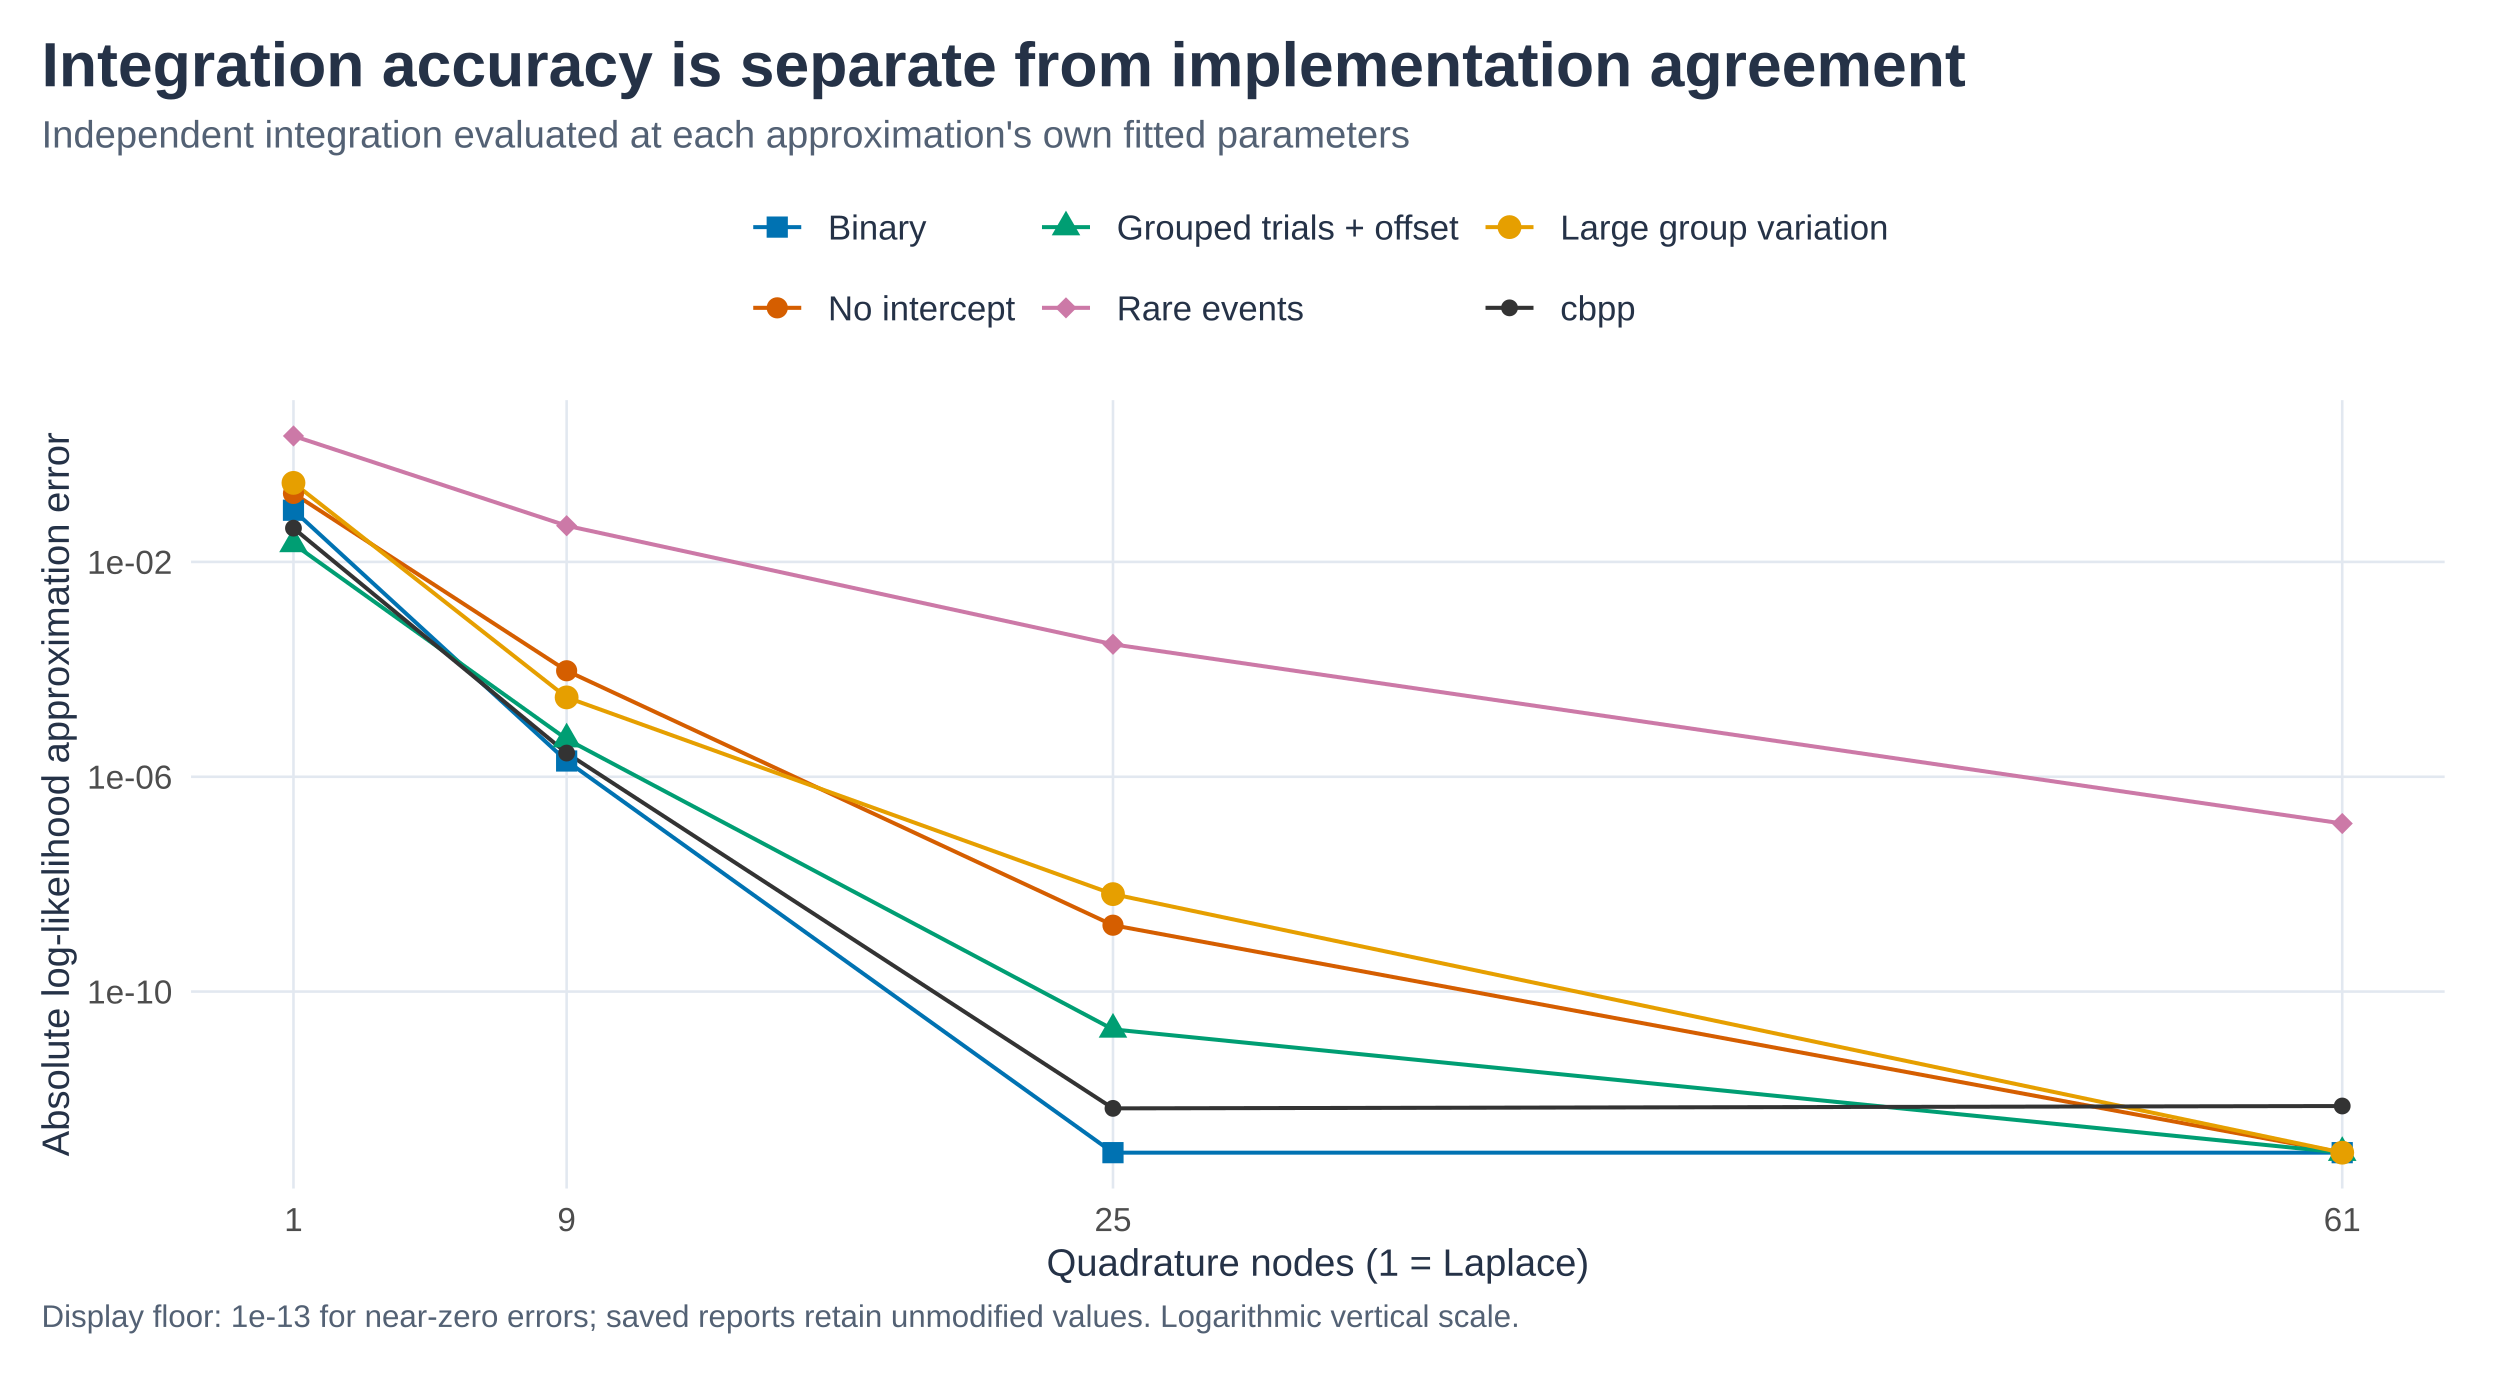
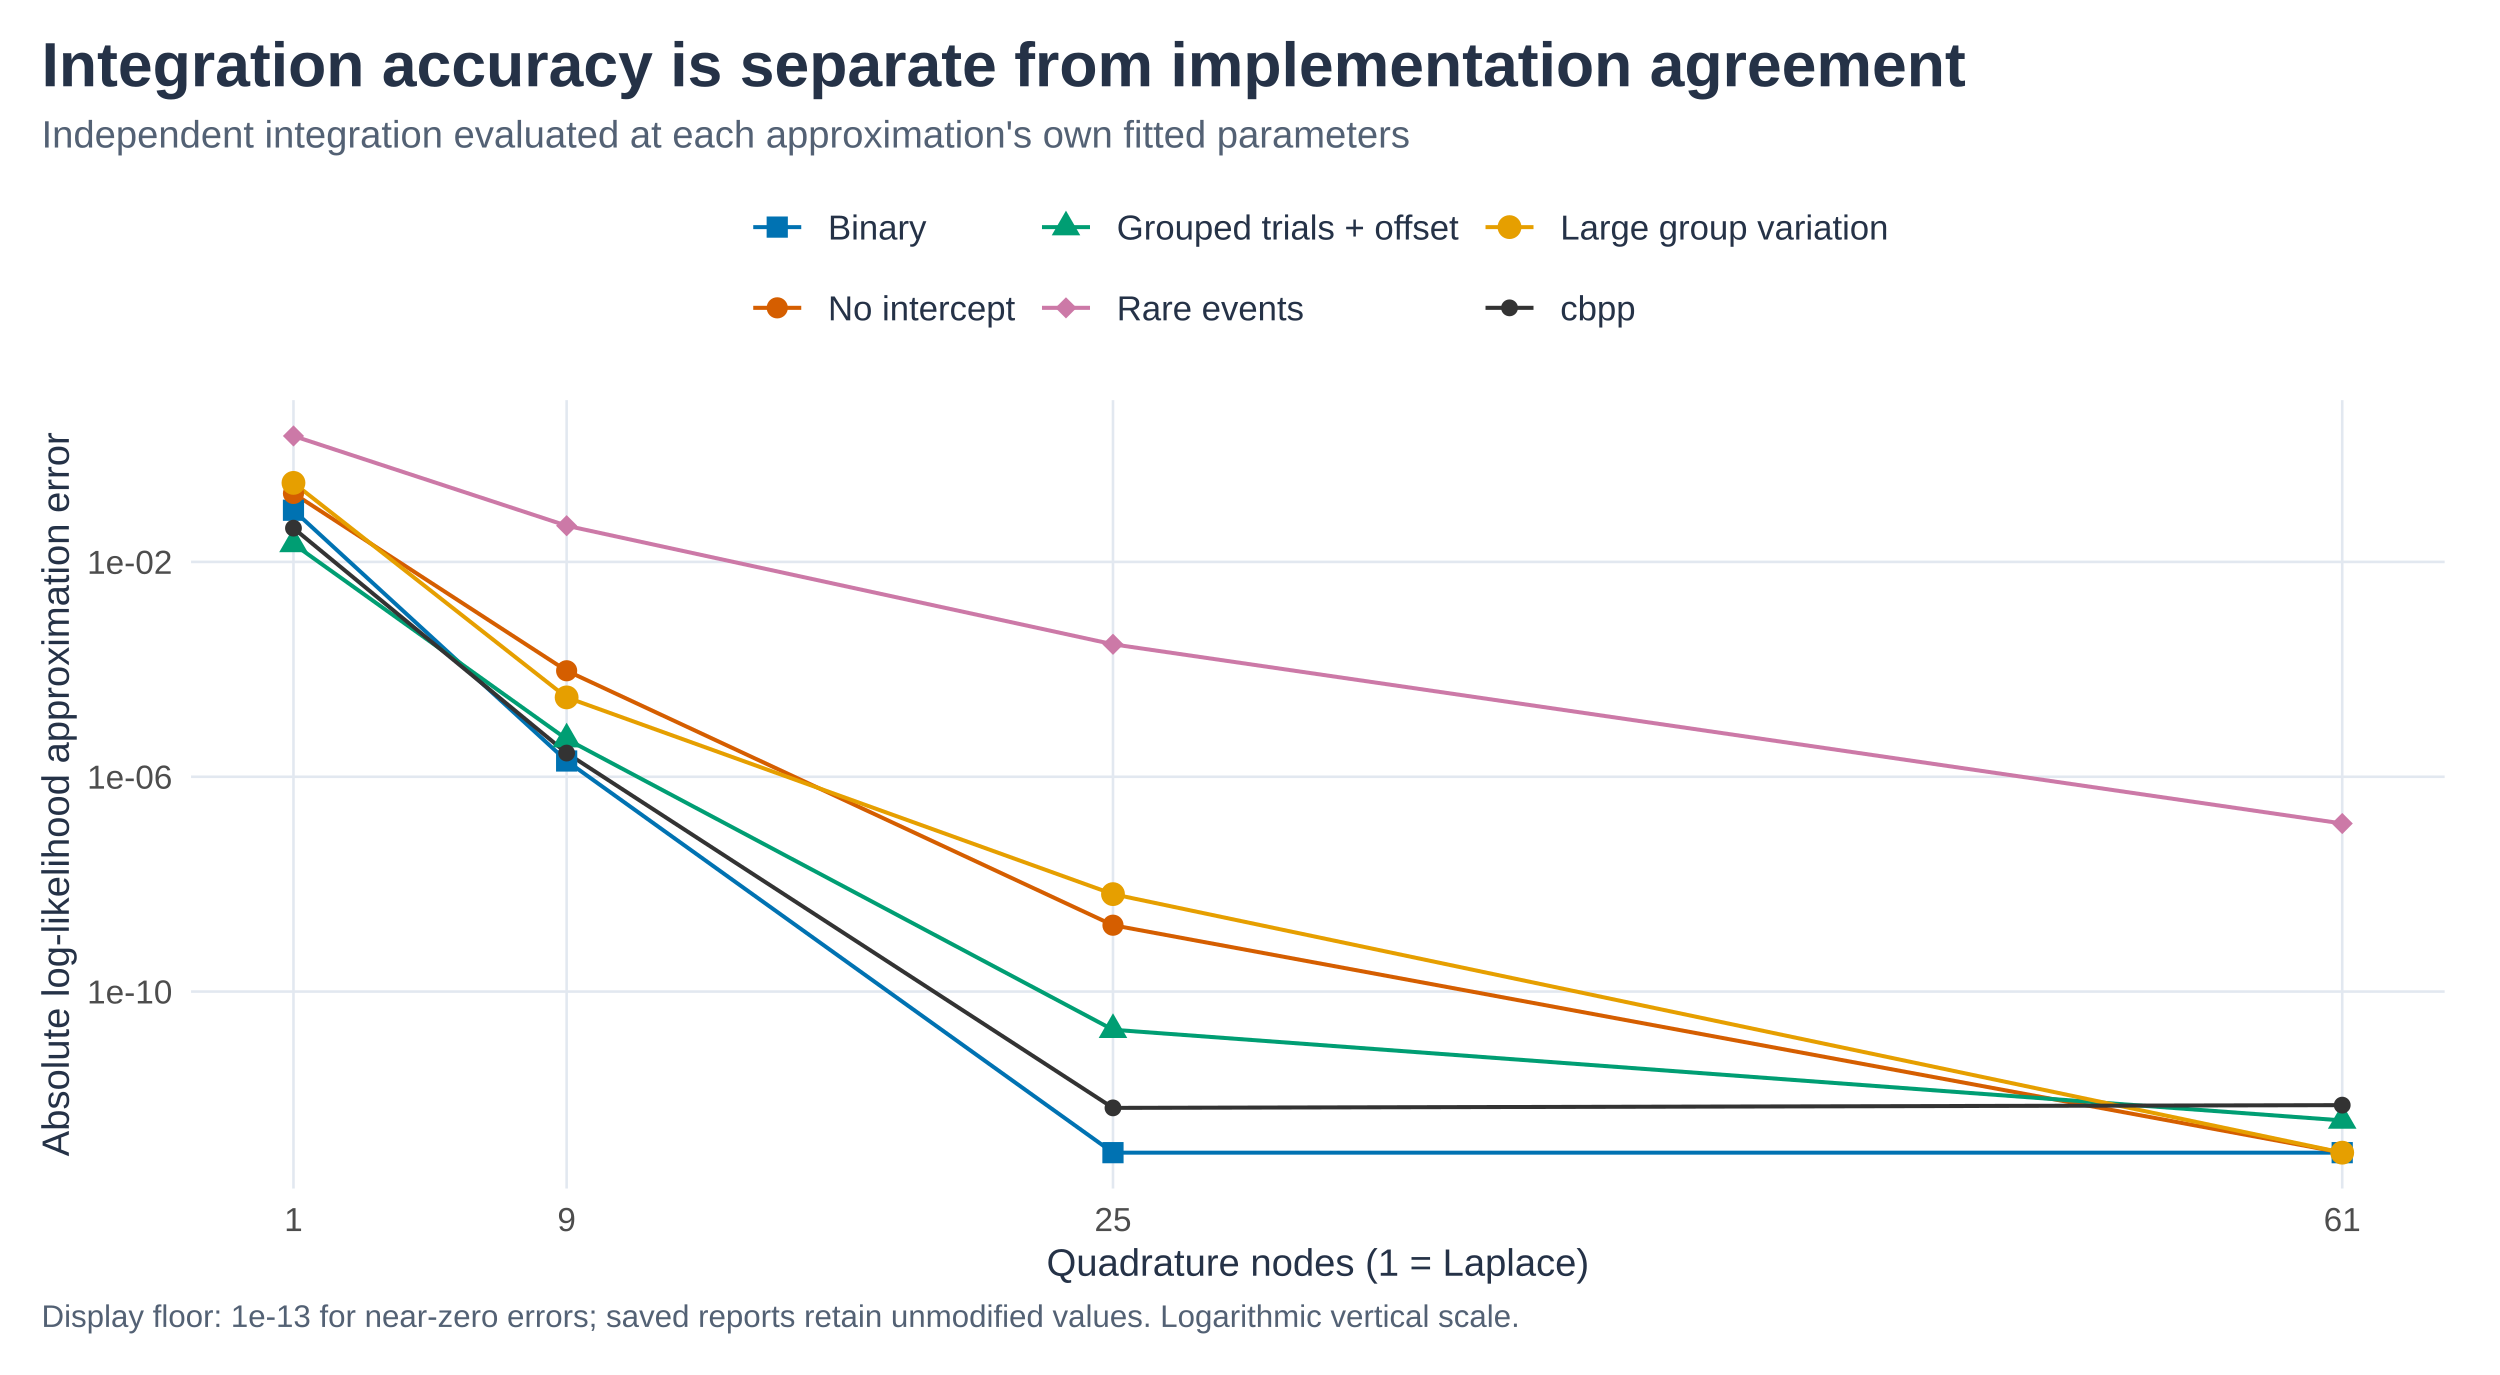
<svg xmlns="http://www.w3.org/2000/svg" role="img" aria-labelledby="logistic-mixed-integration-error-accessible-title" width="720.00pt" height="396.00pt" viewBox="0 0 720.00 396.00">
  <g class="svglite">
    <defs>
      <style type="text/css">
    .svglite line, .svglite polyline, .svglite polygon, .svglite path, .svglite rect, .svglite circle {
      fill: none;
      stroke: #000000;
      stroke-linecap: round;
      stroke-linejoin: round;
      stroke-miterlimit: 10.00;
    }
    .svglite text {
      white-space: pre;
    }
    .svglite g.glyphgroup path {
      fill: inherit;
      stroke: none;
    }
  </style>
    </defs>
    <rect width="100%" height="100%" style="stroke: none; fill: #FFFFFF;" />
    <defs>
      <clipPath id="cpMC4wMHw3MjAuMDB8MC4wMHwzOTYuMDA=">
        <rect x="0.00" y="0.00" width="720.00" height="396.00" />
      </clipPath>
    </defs>
    <g clip-path="url(#cpMC4wMHw3MjAuMDB8MC4wMHwzOTYuMDA=)">
      <rect x="0.00" y="0" width="720.00" height="396.00" style="stroke-width: 1.16; stroke: none; fill: #FFFFFF;" />
    </g>
    <defs>
      <clipPath id="cpNTUuMDJ8NzA0LjA2fDExNS4yNHwzNDIuMjk=">
        <rect x="55.02" y="115.24" width="649.04" height="227.05" />
      </clipPath>
    </defs>
    <g clip-path="url(#cpNTUuMDJ8NzA0LjA2fDExNS4yNHwzNDIuMjk=)">
      <polyline points="55.02,285.57 704.06,285.57 " style="stroke-width: 0.75; stroke: #E2E8F0; stroke-linecap: butt;" />
      <polyline points="55.02,223.70 704.06,223.70 " style="stroke-width: 0.75; stroke: #E2E8F0; stroke-linecap: butt;" />
      <polyline points="55.02,161.83 704.06,161.83 " style="stroke-width: 0.75; stroke: #E2E8F0; stroke-linecap: butt;" />
      <polyline points="84.52,342.29 84.52,115.24 " style="stroke-width: 0.75; stroke: #E2E8F0; stroke-linecap: butt;" />
      <polyline points="163.19,342.29 163.19,115.24 " style="stroke-width: 0.75; stroke: #E2E8F0; stroke-linecap: butt;" />
      <polyline points="320.54,342.29 320.54,115.24 " style="stroke-width: 0.75; stroke: #E2E8F0; stroke-linecap: butt;" />
      <polyline points="674.56,342.29 674.56,115.24 " style="stroke-width: 0.75; stroke: #E2E8F0; stroke-linecap: butt;" />
      <polyline points="84.52,146.95 163.19,219.16 320.54,331.97 674.56,331.97 " style="stroke-width: 1.16; stroke: #0072B2; stroke-linecap: butt;" />
      <polyline points="84.52,142.11 163.19,193.18 320.54,266.46 674.56,331.97 " style="stroke-width: 1.16; stroke: #D55E00; stroke-linecap: butt;" />
-       <polyline points="84.52,156.66 163.19,212.87 320.54,296.47 674.56,331.97 " style="stroke-width: 1.16; stroke: #009E73; stroke-linecap: butt;" />
+       <polyline points="84.52,156.66 163.19,212.87 320.54,296.57 674.56,322.69 " style="stroke-width: 1.16; stroke: #009E73; stroke-linecap: butt;" />
      <polyline points="84.52,125.56 163.19,151.41 320.54,185.56 674.56,237.17 " style="stroke-width: 1.16; stroke: #CC79A7; stroke-linecap: butt;" />
      <polyline points="84.52,139.07 163.19,200.85 320.54,257.51 674.56,331.97 " style="stroke-width: 1.16; stroke: #E69F00; stroke-linecap: butt;" />
-       <polyline points="84.52,152.11 163.19,216.88 320.54,319.21 674.56,318.53 " style="stroke-width: 1.16; stroke: #333333; stroke-linecap: butt;" />
+       <polyline points="84.52,152.11 163.19,216.88 320.54,319.07 674.56,318.28 " style="stroke-width: 1.16; stroke: #333333; stroke-linecap: butt;" />
      <polygon points="81.47,150.00 87.57,150.00 87.57,143.89 81.47,143.89 " style="stroke-width: 0.77; stroke: none; fill: #0072B2;" />
      <polygon points="160.14,222.22 166.25,222.22 166.25,216.11 160.14,216.11 " style="stroke-width: 0.77; stroke: none; fill: #0072B2;" />
      <polygon points="317.48,335.02 323.59,335.02 323.59,328.91 317.48,328.91 " style="stroke-width: 0.77; stroke: none; fill: #0072B2;" />
      <polygon points="671.50,335.02 677.61,335.02 677.61,328.91 671.50,328.91 " style="stroke-width: 0.77; stroke: none; fill: #0072B2;" />
      <circle cx="84.52" cy="142.11" r="3.05" style="stroke-width: 0.77; stroke: none; fill: #D55E00;" />
      <circle cx="163.19" cy="193.18" r="3.05" style="stroke-width: 0.77; stroke: none; fill: #D55E00;" />
      <circle cx="320.54" cy="266.46" r="3.05" style="stroke-width: 0.77; stroke: none; fill: #D55E00;" />
      <circle cx="674.56" cy="331.97" r="3.05" style="stroke-width: 0.77; stroke: none; fill: #D55E00;" />
      <polygon points="84.52,151.91 88.63,159.03 80.41,159.03 " style="stroke-width: 0.77; stroke: none; fill: #009E73;" />
      <polygon points="163.19,208.12 167.31,215.25 159.08,215.25 " style="stroke-width: 0.77; stroke: none; fill: #009E73;" />
-       <polygon points="320.54,291.72 324.65,298.85 316.42,298.85 " style="stroke-width: 0.77; stroke: none; fill: #009E73;" />
-       <polygon points="674.56,327.22 678.67,334.34 670.44,334.34 " style="stroke-width: 0.77; stroke: none; fill: #009E73;" />
+       <polygon points="320.54,291.82 324.65,298.94 316.42,298.94 " style="stroke-width: 0.77; stroke: none; fill: #009E73;" />
+       <polygon points="674.56,317.94 678.67,325.07 670.44,325.07 " style="stroke-width: 0.77; stroke: none; fill: #009E73;" />
      <polygon points="81.47,125.56 84.52,122.50 87.57,125.56 84.52,128.61 " style="stroke-width: 0.77; stroke: none; fill: #CC79A7;" />
      <polygon points="160.14,151.41 163.19,148.35 166.25,151.41 163.19,154.46 " style="stroke-width: 0.77; stroke: none; fill: #CC79A7;" />
      <polygon points="317.48,185.56 320.54,182.50 323.59,185.56 320.54,188.61 " style="stroke-width: 0.77; stroke: none; fill: #CC79A7;" />
      <polygon points="671.50,237.17 674.56,234.12 677.61,237.17 674.56,240.23 " style="stroke-width: 0.77; stroke: none; fill: #CC79A7;" />
      <circle cx="84.52" cy="139.07" r="3.05" style="stroke-width: 0.77; stroke: #E69F00; fill: #E69F00;" />
      <circle cx="163.19" cy="200.85" r="3.05" style="stroke-width: 0.77; stroke: #E69F00; fill: #E69F00;" />
      <circle cx="320.54" cy="257.51" r="3.05" style="stroke-width: 0.77; stroke: #E69F00; fill: #E69F00;" />
      <circle cx="674.56" cy="331.97" r="3.05" style="stroke-width: 0.77; stroke: #E69F00; fill: #E69F00;" />
      <circle cx="84.52" cy="152.11" r="2.04" style="stroke-width: 0.77; stroke: #333333; fill: #333333;" />
      <circle cx="163.19" cy="216.88" r="2.04" style="stroke-width: 0.77; stroke: #333333; fill: #333333;" />
-       <circle cx="320.54" cy="319.21" r="2.04" style="stroke-width: 0.77; stroke: #333333; fill: #333333;" />
-       <circle cx="674.56" cy="318.53" r="2.04" style="stroke-width: 0.77; stroke: #333333; fill: #333333;" />
+       <circle cx="320.54" cy="319.07" r="2.04" style="stroke-width: 0.77; stroke: #333333; fill: #333333;" />
+       <circle cx="674.56" cy="318.28" r="2.04" style="stroke-width: 0.77; stroke: #333333; fill: #333333;" />
    </g>
    <g clip-path="url(#cpMC4wMHw3MjAuMDB8MC4wMHwzOTYuMDA=)">
      <text x="49.64" y="289.00" text-anchor="end" style="font-size: 9.60px;fill: #4D4D4D; font-family: &quot;Arial&quot;;" textLength="24.50px" lengthAdjust="spacingAndGlyphs">1e-10</text>
      <text x="49.64" y="227.13" text-anchor="end" style="font-size: 9.60px;fill: #4D4D4D; font-family: &quot;Arial&quot;;" textLength="24.50px" lengthAdjust="spacingAndGlyphs">1e-06</text>
      <text x="49.64" y="165.26" text-anchor="end" style="font-size: 9.60px;fill: #4D4D4D; font-family: &quot;Arial&quot;;" textLength="24.50px" lengthAdjust="spacingAndGlyphs">1e-02</text>
      <text x="84.52" y="354.54" text-anchor="middle" style="font-size: 9.60px;fill: #4D4D4D; font-family: &quot;Arial&quot;;" textLength="5.33px" lengthAdjust="spacingAndGlyphs">1</text>
      <text x="163.19" y="354.54" text-anchor="middle" style="font-size: 9.60px;fill: #4D4D4D; font-family: &quot;Arial&quot;;" textLength="5.33px" lengthAdjust="spacingAndGlyphs">9</text>
      <text x="320.54" y="354.54" text-anchor="middle" style="font-size: 9.60px;fill: #4D4D4D; font-family: &quot;Arial&quot;;" textLength="10.66px" lengthAdjust="spacingAndGlyphs">25</text>
      <text x="674.56" y="354.54" text-anchor="middle" style="font-size: 9.60px;fill: #4D4D4D; font-family: &quot;Arial&quot;;" textLength="10.66px" lengthAdjust="spacingAndGlyphs">61</text>
      <text x="379.54" y="367.42" text-anchor="middle" style="font-size: 11.00px;fill: #253247; font-family: &quot;Arial&quot;;" textLength="156.36px" lengthAdjust="spacingAndGlyphs">Quadrature nodes (1 = Laplace)</text>
      <text transform="translate(19.83,228.76) rotate(-90)" text-anchor="middle" style="font-size: 11.00px;fill: #253247; font-family: &quot;Arial&quot;;" textLength="208.59px" lengthAdjust="spacingAndGlyphs">Absolute log-likelihood approximation error</text>
      <line x1="216.93" y1="65.41" x2="230.76" y2="65.41" style="stroke-width: 1.16; stroke: #0072B2; stroke-linecap: butt;" />
      <polygon points="220.79,68.46 226.90,68.46 226.90,62.35 220.79,62.35 " style="stroke-width: 0.77; stroke: none; fill: #0072B2;" />
      <line x1="216.93" y1="88.66" x2="230.76" y2="88.66" style="stroke-width: 1.16; stroke: #D55E00; stroke-linecap: butt;" />
      <circle cx="223.85" cy="88.66" r="3.05" style="stroke-width: 0.77; stroke: none; fill: #D55E00;" />
      <line x1="300.09" y1="65.41" x2="313.92" y2="65.41" style="stroke-width: 1.16; stroke: #009E73; stroke-linecap: butt;" />
      <polygon points="307.00,60.66 311.12,67.78 302.89,67.78 " style="stroke-width: 0.77; stroke: none; fill: #009E73;" />
      <line x1="300.09" y1="88.66" x2="313.92" y2="88.66" style="stroke-width: 1.16; stroke: #CC79A7; stroke-linecap: butt;" />
      <polygon points="303.95,88.66 307.00,85.61 310.06,88.66 307.00,91.72 " style="stroke-width: 0.77; stroke: none; fill: #CC79A7;" />
      <line x1="427.83" y1="65.41" x2="441.65" y2="65.41" style="stroke-width: 1.16; stroke: #E69F00; stroke-linecap: butt;" />
      <circle cx="434.74" cy="65.41" r="3.05" style="stroke-width: 0.77; stroke: #E69F00; fill: #E69F00;" />
      <line x1="427.83" y1="88.66" x2="441.65" y2="88.66" style="stroke-width: 1.16; stroke: #333333; stroke-linecap: butt;" />
      <circle cx="434.74" cy="88.66" r="2.04" style="stroke-width: 0.77; stroke: #333333; fill: #333333;" />
      <text x="238.46" y="68.99" style="font-size: 10.00px;fill: #253247; font-family: &quot;Arial&quot;;" textLength="28.34px" lengthAdjust="spacingAndGlyphs">Binary</text>
      <text x="238.46" y="92.25" style="font-size: 10.00px;fill: #253247; font-family: &quot;Arial&quot;;" textLength="53.92px" lengthAdjust="spacingAndGlyphs">No intercept</text>
      <text x="321.62" y="68.99" style="font-size: 10.00px;fill: #253247; font-family: &quot;Arial&quot;;" textLength="98.50px" lengthAdjust="spacingAndGlyphs">Grouped trials + offset</text>
      <text x="321.62" y="92.25" style="font-size: 10.00px;fill: #253247; font-family: &quot;Arial&quot;;" textLength="53.92px" lengthAdjust="spacingAndGlyphs">Rare events</text>
      <text x="449.36" y="68.99" style="font-size: 10.00px;fill: #253247; font-family: &quot;Arial&quot;;" textLength="94.52px" lengthAdjust="spacingAndGlyphs">Large group variation</text>
      <text x="449.36" y="92.25" style="font-size: 10.00px;fill: #253247; font-family: &quot;Arial&quot;;" textLength="21.69px" lengthAdjust="spacingAndGlyphs">cbpp</text>
      <text x="11.96" y="42.49" style="font-size: 11.00px;fill: #536174; font-family: &quot;Arial&quot;;" textLength="394.41px" lengthAdjust="spacingAndGlyphs">Independent integration evaluated at each approximation's own fitted parameters</text>
      <text x="11.96" y="24.84" style="font-size: 18.00px; font-weight: bold;fill: #253247; font-family: &quot;Arial&quot;;" textLength="554.33px" lengthAdjust="spacingAndGlyphs">Integration accuracy is separate from implementation agreement</text>
      <text x="11.96" y="382.16" style="font-size: 9.00px;fill: #536174; font-family: &quot;Arial&quot;;" textLength="425.50px" lengthAdjust="spacingAndGlyphs">Display floor: 1e-13 for near-zero errors; saved reports retain unmodified values. Logarithmic vertical scale.</text>
    </g>
  </g>
</svg>
